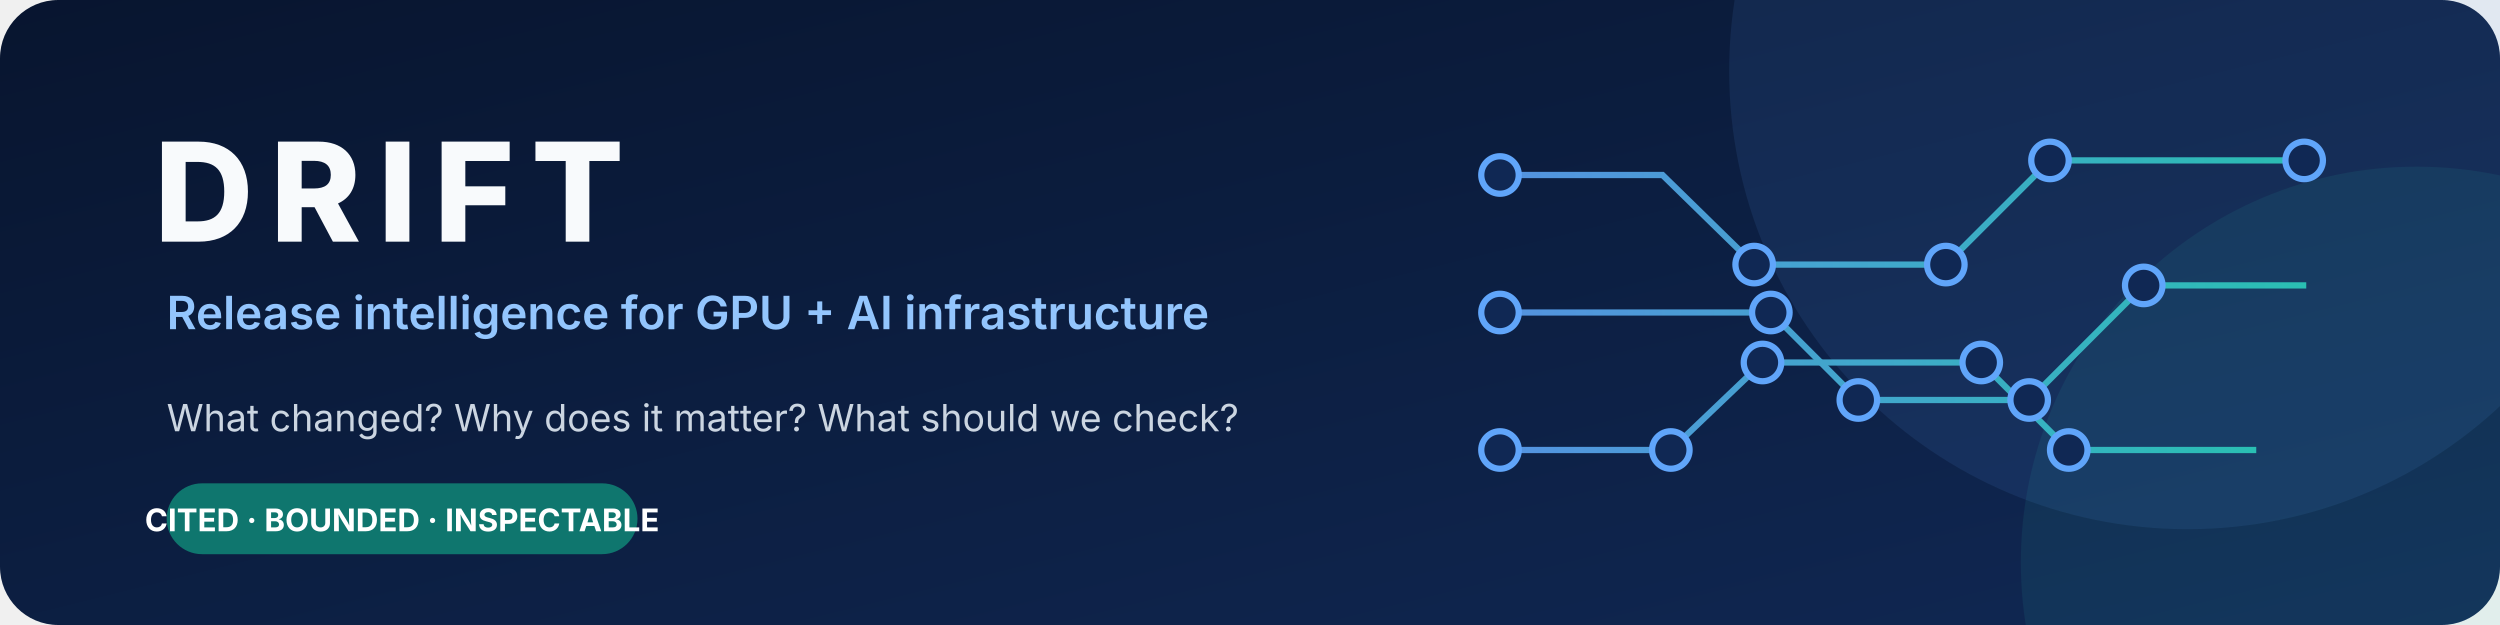
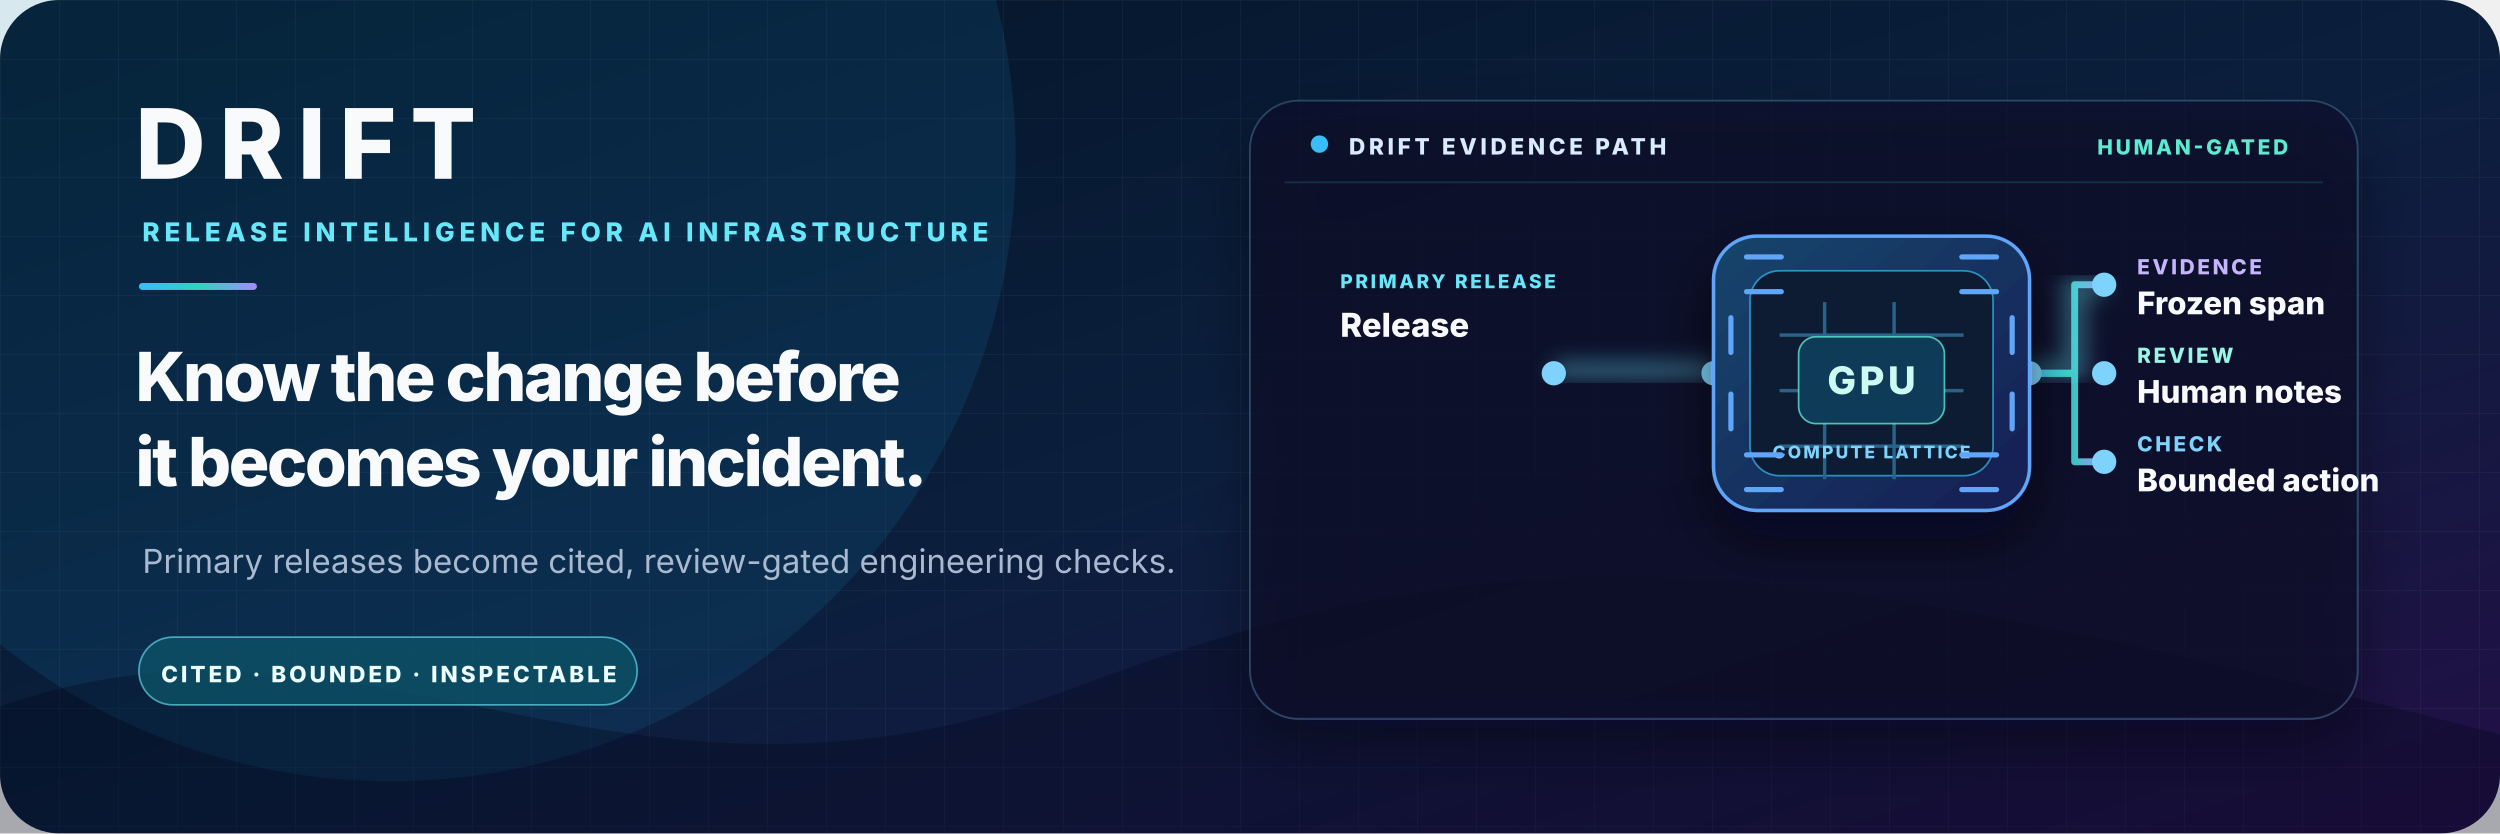
- <svg xmlns="http://www.w3.org/2000/svg" width="1200" height="300" viewBox="0 0 1200 300" role="img" aria-labelledby="title desc">
+ <svg xmlns="http://www.w3.org/2000/svg" width="1440" height="480" viewBox="0 0 1440 480" role="img" aria-labelledby="title desc">
  <defs>
    <linearGradient id="bg" x1="0" x2="1" y1="0" y2="1">
-       <stop offset="0" stop-color="#08152f" />
-       <stop offset="1" stop-color="#102854" />
+       <stop stop-color="#041426" />
+       <stop offset=".52" stop-color="#0b1f3d" />
+       <stop offset="1" stop-color="#220f46" />
    </linearGradient>
-     <linearGradient id="line" x1="0" x2="1">
-       <stop offset="0" stop-color="#60a5fa" />
-       <stop offset="1" stop-color="#2dd4bf" />
+     <linearGradient id="signal" x1="0" x2="1">
+       <stop stop-color="#38bdf8" />
+       <stop offset=".52" stop-color="#2dd4bf" />
+       <stop offset="1" stop-color="#a78bfa" />
    </linearGradient>
+     <linearGradient id="chip" x1="0" x2="1" y1="0" y2="1">
+       <stop stop-color="#16466d" />
+       <stop offset="1" stop-color="#181e53" />
+     </linearGradient>
+     <radialGradient id="cyanGlow" cx="0" cy="0" r="1" gradientTransform="translate(232 90) rotate(45) scale(390)">
+       <stop stop-color="#0ea5e9" stop-opacity=".3" />
+       <stop offset="1" stop-color="#0ea5e9" stop-opacity="0" />
+     </radialGradient>
+     <radialGradient id="violetGlow" cx="0" cy="0" r="1" gradientTransform="translate(1300 100) rotate(135) scale(340)">
+       <stop stop-color="#8b5cf6" stop-opacity=".27" />
+       <stop offset="1" stop-color="#8b5cf6" stop-opacity="0" />
+     </radialGradient>
+     <pattern id="grid" width="34" height="34" patternUnits="userSpaceOnUse">
+       <path d="M34 0H0V34" fill="none" stroke="#bae6fd" stroke-opacity=".055" />
+     </pattern>
+     <filter id="shadow" x="-20%" y="-30%" width="150%" height="170%">
+       <feDropShadow dx="0" dy="15" stdDeviation="17" flood-color="#020617" flood-opacity=".55" />
+     </filter>
+     <filter id="glow">
+       <feGaussianBlur stdDeviation="6" />
+     </filter>
  </defs>
-   <rect width="1200" height="300" rx="28" fill="url(#bg)" />
-   <circle cx="1050" cy="34" r="220" fill="#60a5fa" opacity=".10" />
-   <circle cx="1160" cy="270" r="190" fill="#2dd4bf" opacity=".08" />
-   <g fill="none" stroke="url(#line)" stroke-width="3" opacity=".86">
-     <path d="M720 84h78l44 43h92l50-50h122" />
-     <path d="M720 150h130l42 42h82l55-55h78" />
-     <path d="M720 216h82l44-42h105l42 42h90" />
+   <rect width="1440" height="480" rx="34" fill="url(#bg)" />
+   <rect width="1440" height="480" rx="34" fill="url(#grid)" />
+   <circle cx="225" cy="90" r="360" fill="url(#cyanGlow)" />
+   <circle cx="1300" cy="110" r="330" fill="url(#violetGlow)" />
+   <path d="M0 407C210 332 359 494 619 396S1032 318 1440 423V480H0Z" fill="#020617" fill-opacity=".3" />
+   <g font-family="Inter,Segoe UI,Arial,sans-serif">
+     <text x="78" y="103" fill="#f8fafc" font-size="56" font-weight="800" letter-spacing="8">DRIFT</text>
+     <text x="82" y="139" fill="#67e8f9" font-size="15" font-weight="800" letter-spacing="2.8">RELEASE INTELLIGENCE FOR AI INFRASTRUCTURE</text>
+     <rect x="80" y="163" width="68" height="4" rx="2" fill="url(#signal)" />
+     <text x="78" y="231" fill="#f8fafc" font-size="39" font-weight="800" letter-spacing="-1.4">Know the change before</text>
+     <text x="78" y="280" fill="#f8fafc" font-size="39" font-weight="800" letter-spacing="-1.4">it becomes your incident.</text>
+     <text x="82" y="330" fill="#a9b9d0" font-size="19">Primary releases become cited, review-gated engineering checks.</text>
+     <rect x="80" y="367" width="287" height="39" rx="19.5" fill="#0d5368" fill-opacity=".76" stroke="#67e8f9" stroke-opacity=".62" />
+     <text x="224" y="393" text-anchor="middle" fill="#ecfeff" font-size="13" font-weight="800" letter-spacing="1.7">CITED · BOUNDED · INSPECTABLE</text>
  </g>
-   <g fill="#102854" stroke="#60a5fa" stroke-width="3">
-     <circle cx="720" cy="84" r="9" />
-     <circle cx="842" cy="127" r="9" />
-     <circle cx="934" cy="127" r="9" />
-     <circle cx="984" cy="77" r="9" />
-     <circle cx="1106" cy="77" r="9" />
-     <circle cx="720" cy="150" r="9" />
-     <circle cx="850" cy="150" r="9" />
-     <circle cx="892" cy="192" r="9" />
-     <circle cx="974" cy="192" r="9" />
-     <circle cx="1029" cy="137" r="9" />
-     <circle cx="720" cy="216" r="9" />
-     <circle cx="802" cy="216" r="9" />
-     <circle cx="846" cy="174" r="9" />
-     <circle cx="951" cy="174" r="9" />
-     <circle cx="993" cy="216" r="9" />
+   <g filter="url(#shadow)">
+     <rect x="720" y="58" width="638" height="356" rx="28" fill="#0a172c" fill-opacity=".68" stroke="#93c5fd" stroke-opacity=".24" />
+     <path d="M740 105H1338" stroke="#7dd3fc" stroke-opacity=".13" />
+     <circle cx="760" cy="83" r="5" fill="#38bdf8" />
+     <text x="777" y="89" fill="#dbeafe" font-family="Inter,Segoe UI,Arial,sans-serif" font-size="13" font-weight="800" letter-spacing="2.1">DRIFT EVIDENCE PATH</text>
+     <text x="1318" y="89" text-anchor="end" fill="#5eead4" font-family="Inter,Segoe UI,Arial,sans-serif" font-size="12" font-weight="800" letter-spacing="1.6">HUMAN-GATED</text>
  </g>
-   <text x="74" y="116" fill="#f8fafc" font-family="Inter,Segoe UI,Arial,sans-serif" font-size="66" font-weight="800" letter-spacing="8">DRIFT</text>
-   <text x="80" y="158" fill="#93c5fd" font-family="Inter,Segoe UI,Arial,sans-serif" font-size="22" font-weight="600">Release intelligence for GPU + AI infrastructure</text>
-   <text x="80" y="207" fill="#cbd5e1" font-family="Inter,Segoe UI,Arial,sans-serif" font-size="18">What changed?  Why does it matter?  What should we check?</text>
-   <rect x="80" y="232" width="226" height="34" rx="17" fill="#0f766e" />
-   <text x="193" y="255" text-anchor="middle" fill="#fff" font-family="Inter,Segoe UI,Arial,sans-serif" font-size="15" font-weight="700">CITED · BOUNDED · INSPECTABLE</text>
+   <g fill="none" stroke="url(#signal)" stroke-width="4" stroke-linecap="round" stroke-linejoin="round">
+     <path d="M895 215H987" />
+     <path d="M1169 215H1195V164H1212" />
+     <path d="M1169 215H1212" />
+     <path d="M1169 215H1195V266H1212" />
+   </g>
+   <g fill="none" stroke="#67e8f9" stroke-opacity=".38" stroke-width="13" filter="url(#glow)">
+     <path d="M895 215H987M1169 215H1195V164H1212" />
+   </g>
+   <g fill="#7dd3fc">
+     <circle cx="895" cy="215" r="7" />
+     <circle cx="987" cy="215" r="7" />
+     <circle cx="1169" cy="215" r="7" />
+     <circle cx="1212" cy="164" r="7" />
+     <circle cx="1212" cy="215" r="7" />
+     <circle cx="1212" cy="266" r="7" />
+   </g>
+   <g font-family="Inter,Segoe UI,Arial,sans-serif">
+     <text x="772" y="166" fill="#67e8f9" font-size="11" font-weight="800" letter-spacing="1.5">PRIMARY RELEASE</text>
+     <text x="772" y="194" fill="#f8fafc" font-size="19" font-weight="800">Release</text>
+     <text x="1231" y="158" fill="#c4b5fd" font-size="12" font-weight="800" letter-spacing="1.5">EVIDENCE</text>
+     <text x="1231" y="181" fill="#f8fafc" font-size="18" font-weight="800">Frozen span</text>
+     <text x="1231" y="209" fill="#99f6e4" font-size="12" font-weight="800" letter-spacing="1.5">REVIEW</text>
+     <text x="1231" y="232" fill="#f8fafc" font-size="18" font-weight="800">Human notes</text>
+     <text x="1231" y="260" fill="#7dd3fc" font-size="12" font-weight="800" letter-spacing="1.5">CHECK</text>
+     <text x="1231" y="283" fill="#f8fafc" font-size="18" font-weight="800">Bounded action</text>
+   </g>
+   <g transform="translate(987 136)" filter="url(#shadow)" font-family="Inter,Segoe UI,Arial,sans-serif">
+     <rect width="182" height="158" rx="25" fill="url(#chip)" stroke="#60a5fa" stroke-width="2" />
+     <rect x="21" y="20" width="140" height="118" rx="17" fill="#091a31" stroke="#38bdf8" stroke-opacity=".7" />
+     <path d="M38 57H144M38 89H144M38 121H144M64 38V140M104 38V140" stroke="#2a6289" stroke-width="2" />
+     <rect x="49" y="58" width="84" height="50" rx="10" fill="#103b59" stroke="#5eead4" stroke-opacity=".78" />
+     <text x="91" y="91" text-anchor="middle" fill="#ccfbf1" font-size="22" font-weight="800" letter-spacing="2">GPU</text>
+     <text x="91" y="128" text-anchor="middle" fill="#7dd3fc" font-size="10" font-weight="800" letter-spacing="1.3">COMPUTE LATTICE</text>
+     <g stroke="#60a5fa" stroke-width="3" stroke-linecap="round">
+       <path d="M19 12H39M19 32H39M19 126H39M19 146H39M143 12H163M143 32H163M143 126H163M143 146H163" />
+       <path d="M10 47V67M10 91V111M172 47V67M172 91V111" />
+     </g>
+   </g>
</svg>
